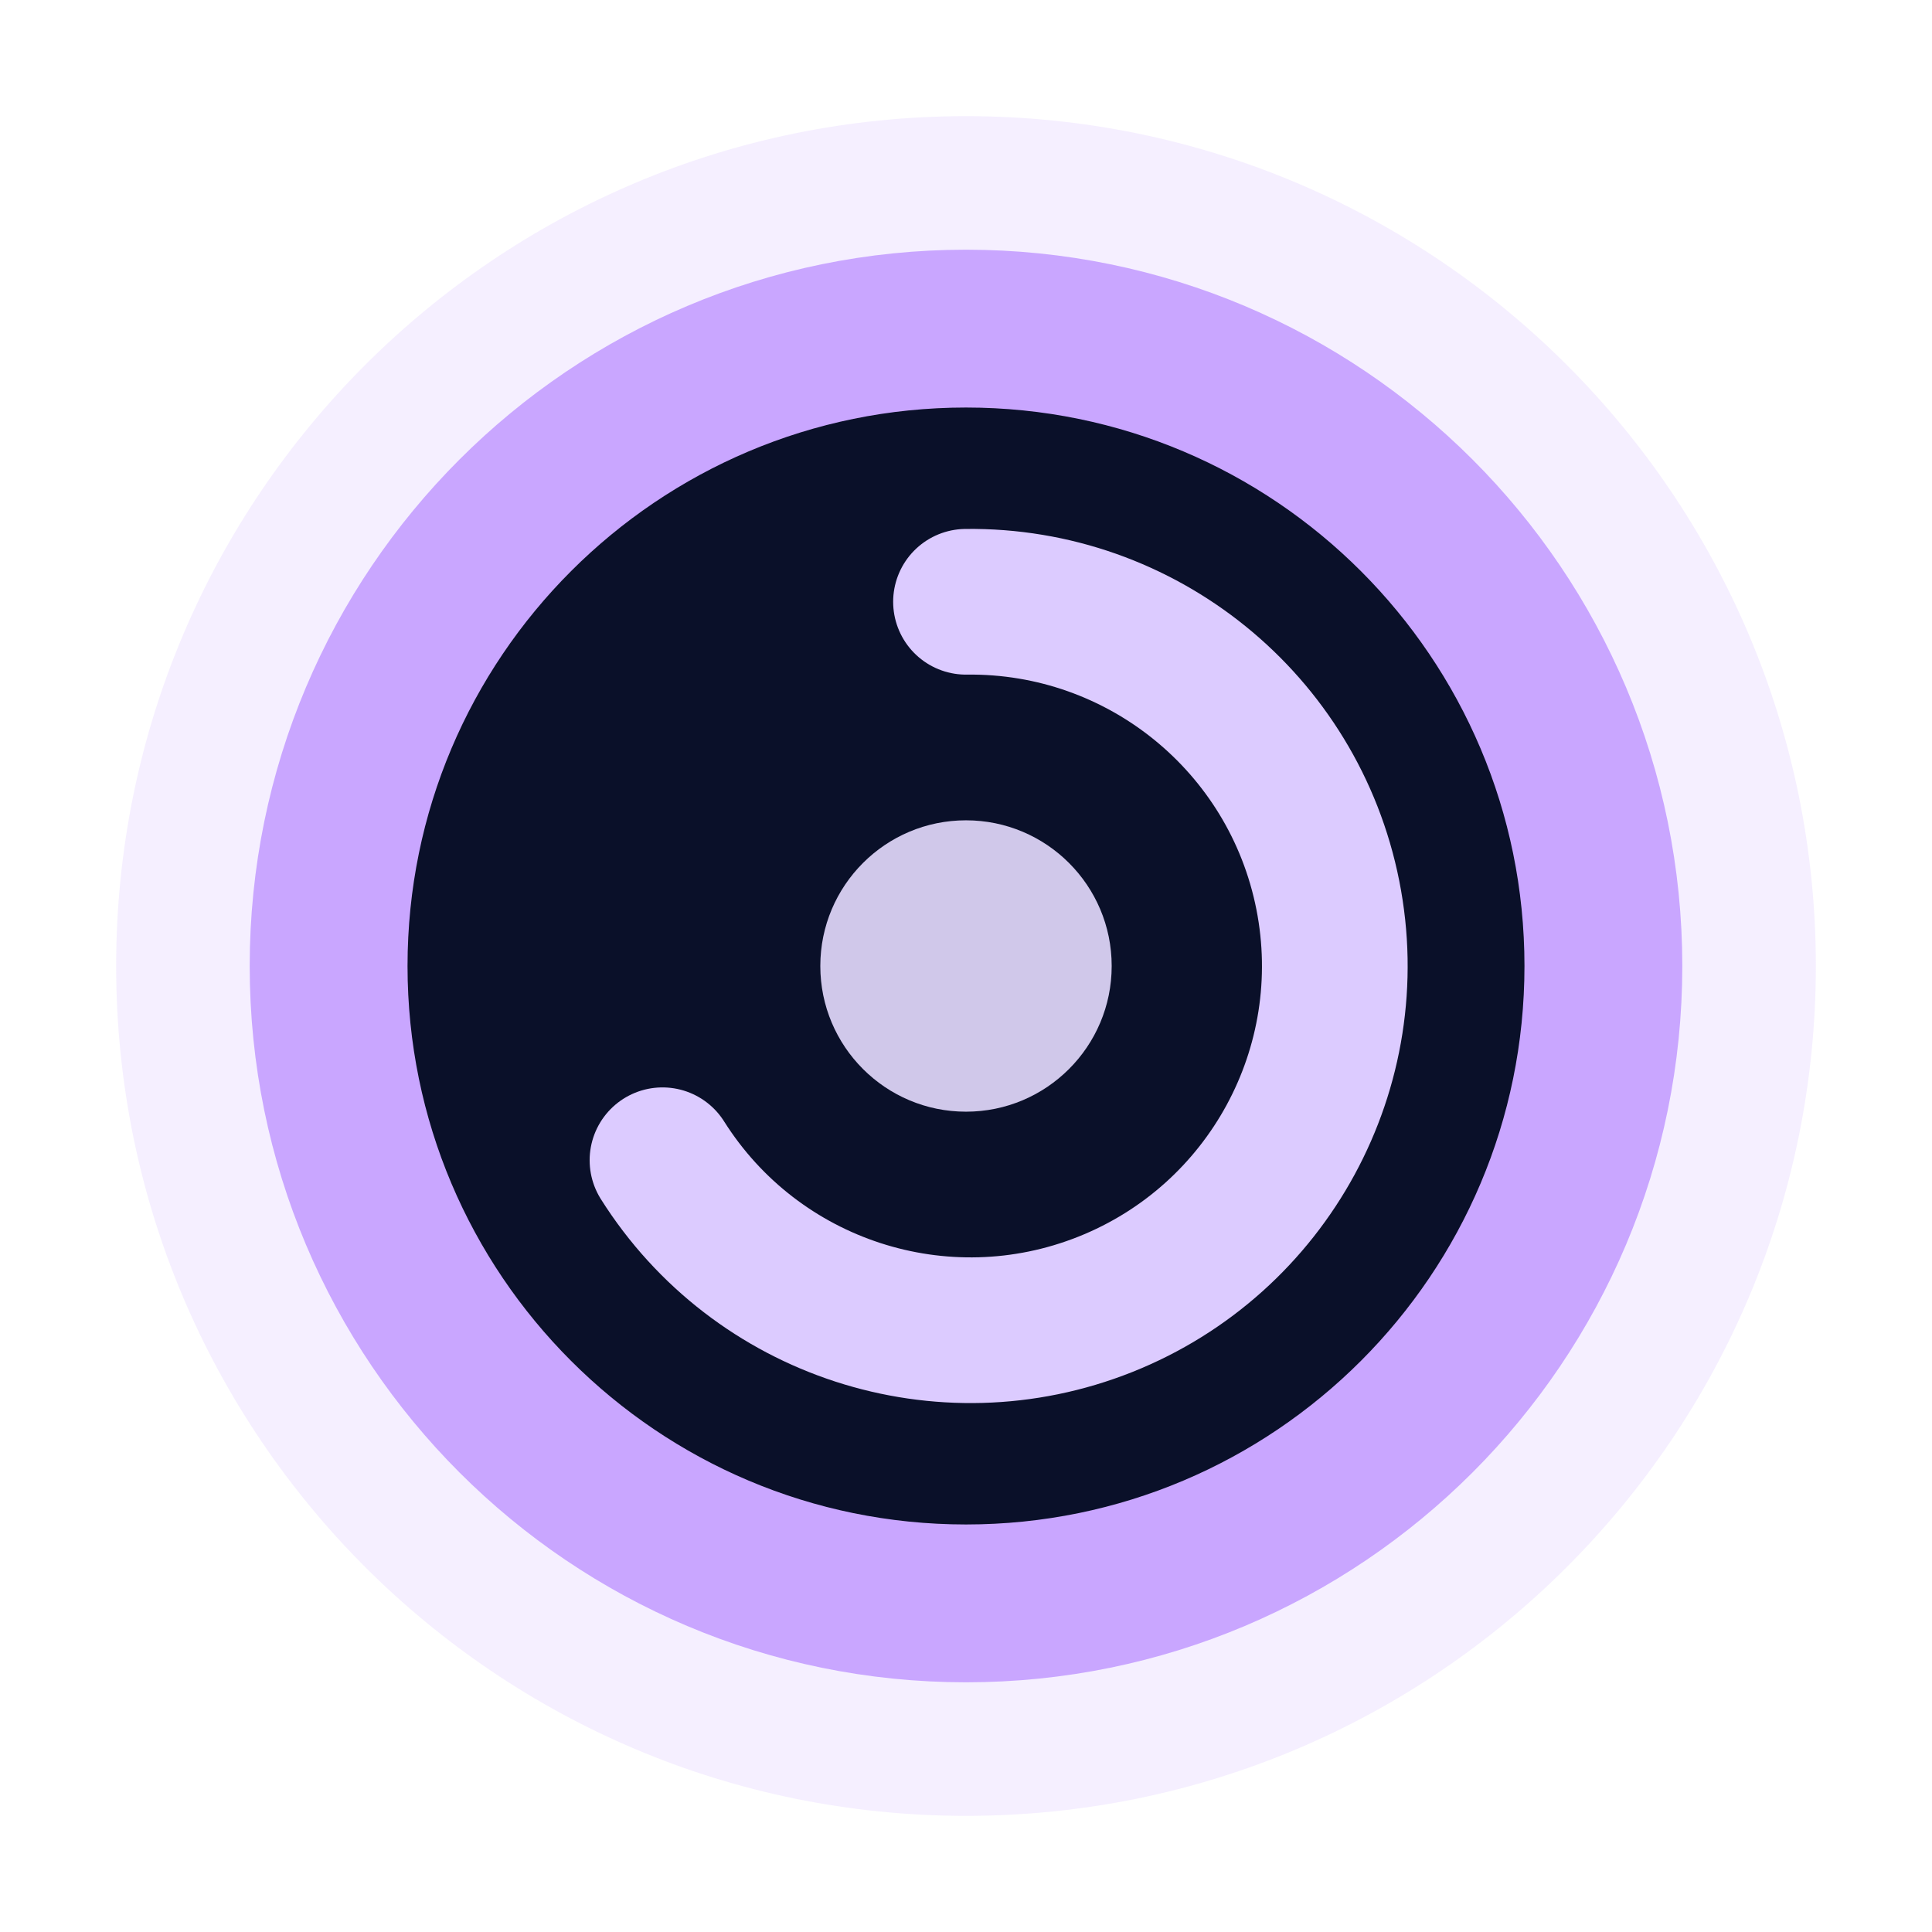
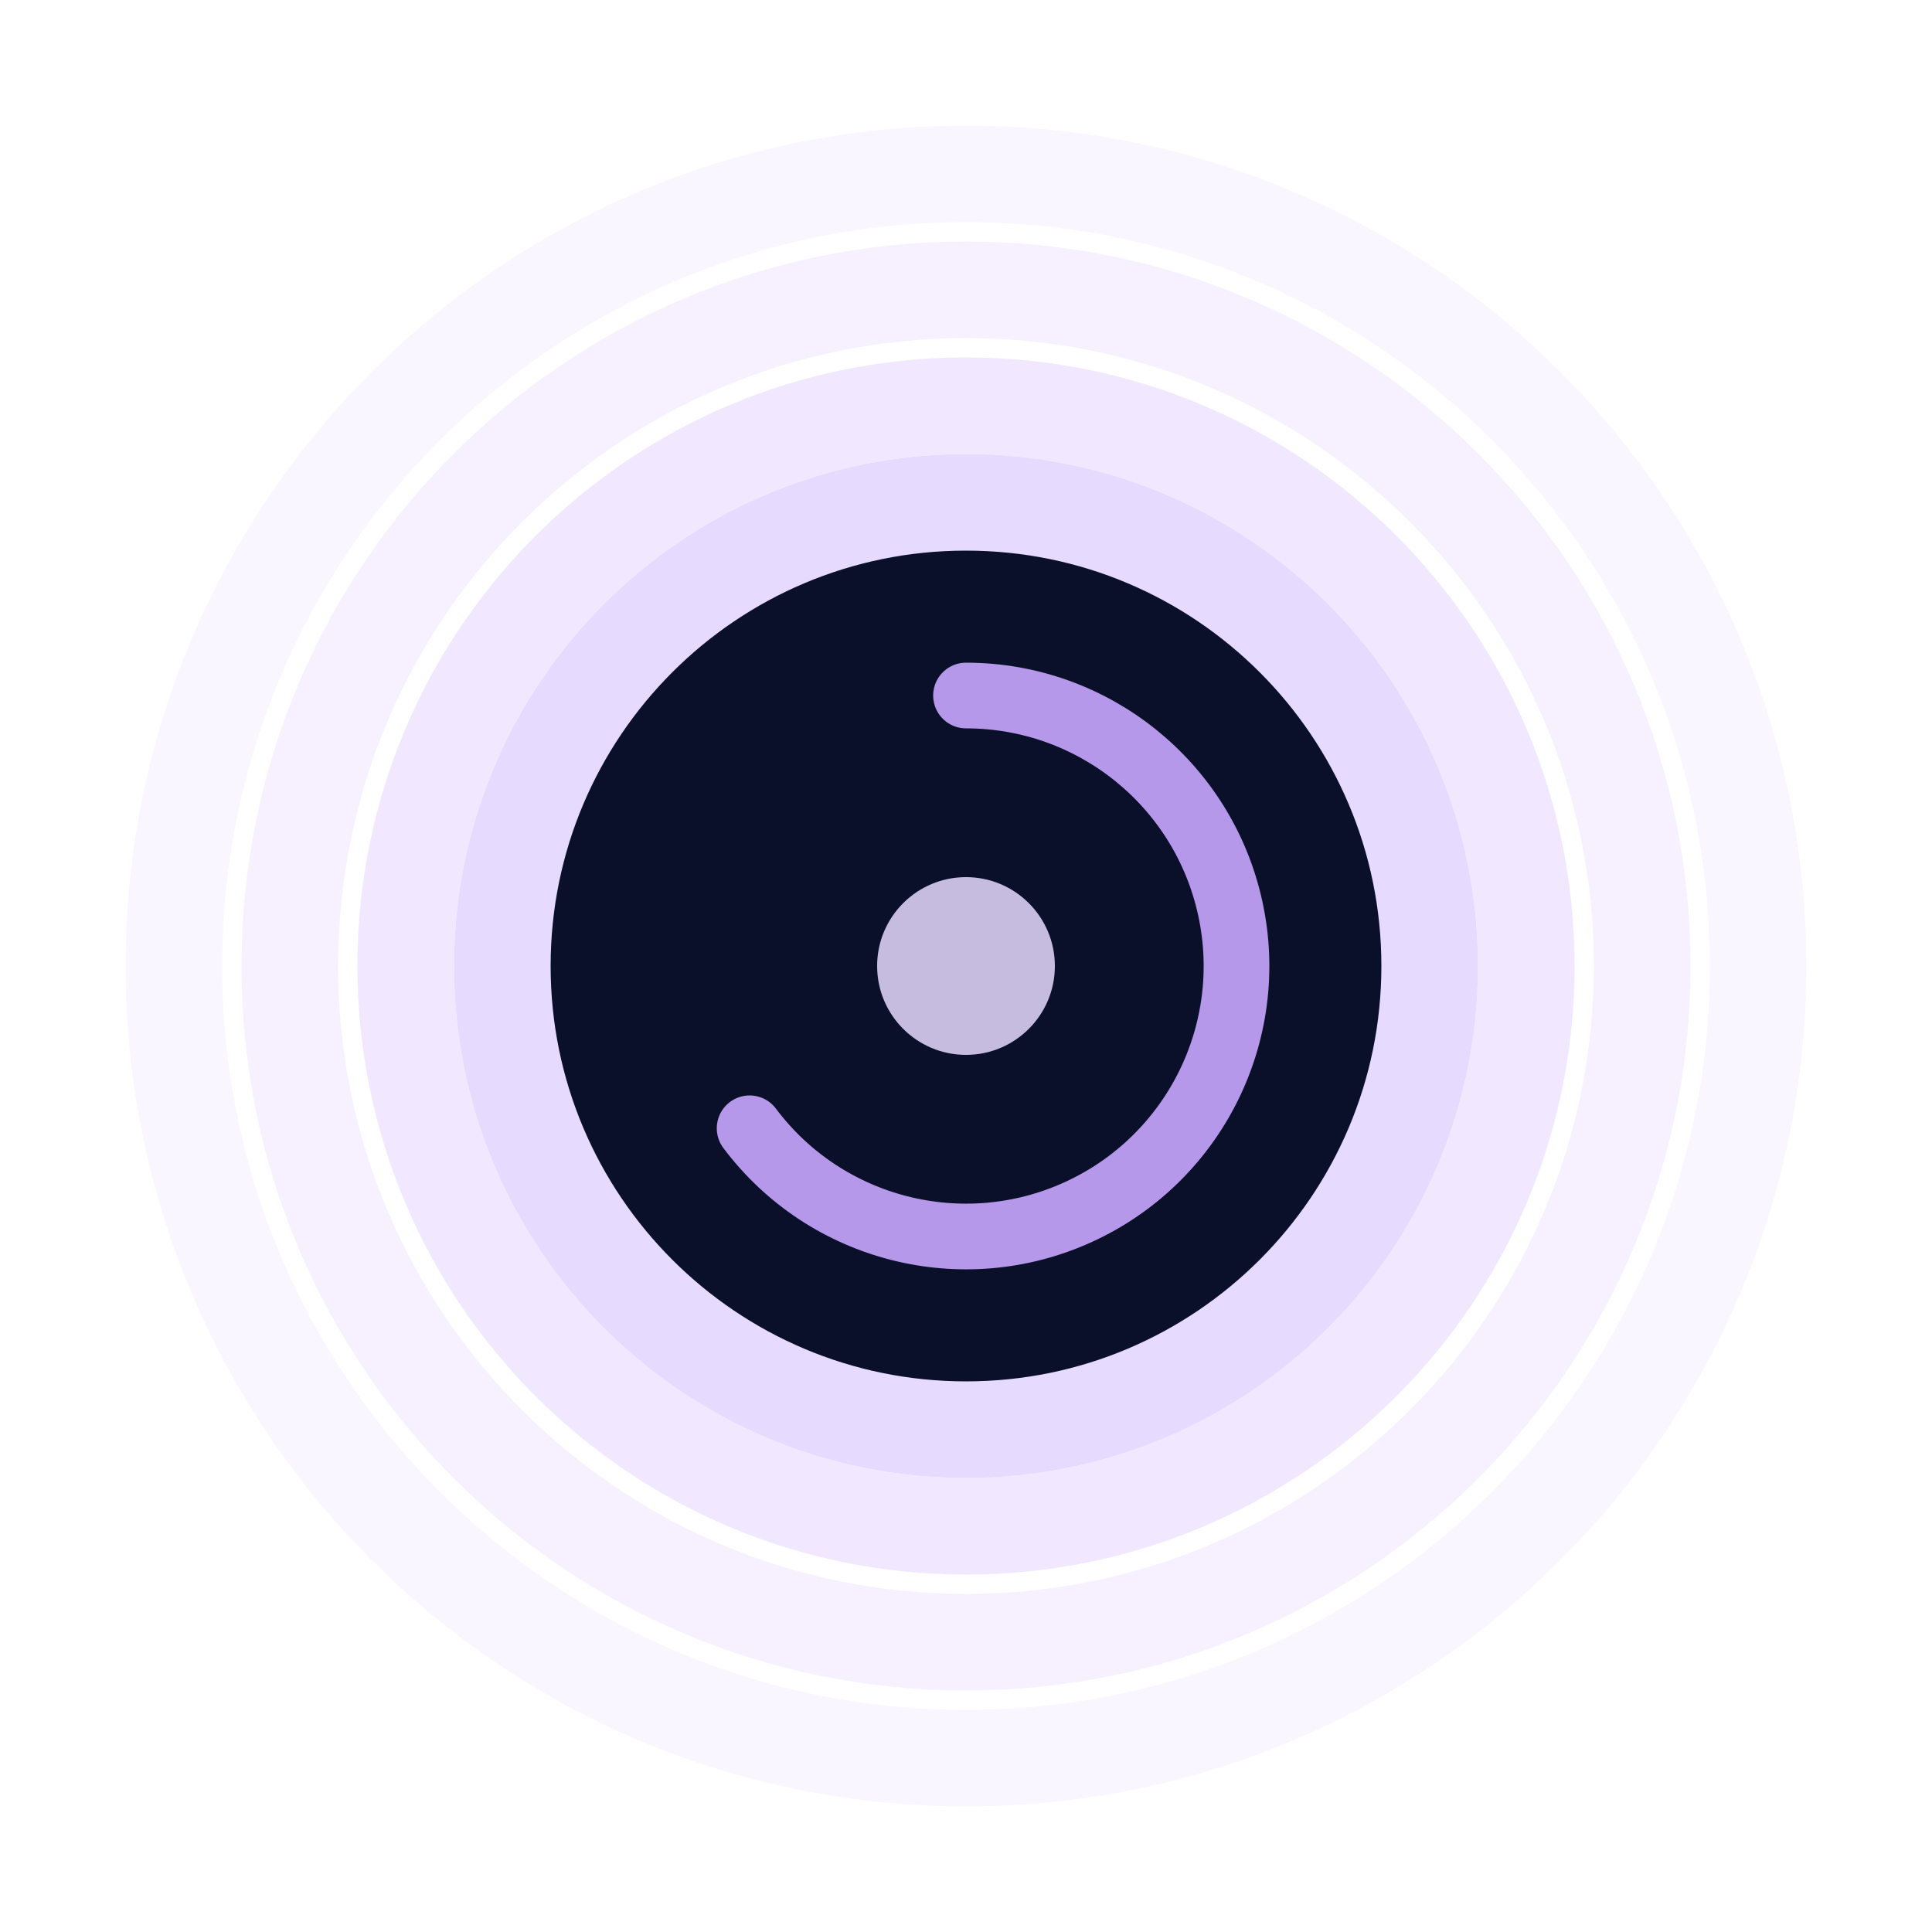
<svg xmlns="http://www.w3.org/2000/svg" viewBox="0 0 100 100" width="100" height="100">
-   <g transform="translate(50 50) scale(3.142)">
-     <circle r="14" fill="#c9a6ff" opacity=".18" />
-     <circle r="10.5" fill="#0a1029" />
-     <circle r="10.5" fill="none" stroke="#c9a6ff" stroke-width="2.6" />
-     <path d="M0 -6 A6 6 0 1 1 -5 3.2" fill="none" stroke="#dccbff" stroke-width="2.4" stroke-linecap="round" />
-     <circle r="2.4" fill="#e6dbff" opacity=".9" />
+   <g transform="translate(50 50)">
+     <circle r="41" fill="none" stroke="#c9a6ff" stroke-width="5" opacity=".1" />
+     <circle r="35" fill="none" stroke="#c9a6ff" stroke-width="5" opacity=".16" />
+     <circle r="29" fill="none" stroke="#c9a6ff" stroke-width="5" opacity=".26" />
+     <circle r="24" fill="#0a1029" />
+     <circle r="24" fill="none" stroke="#e6dbff" stroke-width="5" />
+     <path d="M0 -14A14 14 0 1 1 -11.2 8.4" fill="none" stroke="#c9a6ff" stroke-width="3.4" stroke-linecap="round" opacity=".9" />
+     <circle r="4.6" fill="#e6dbff" opacity=".85" />
  </g>
</svg>
